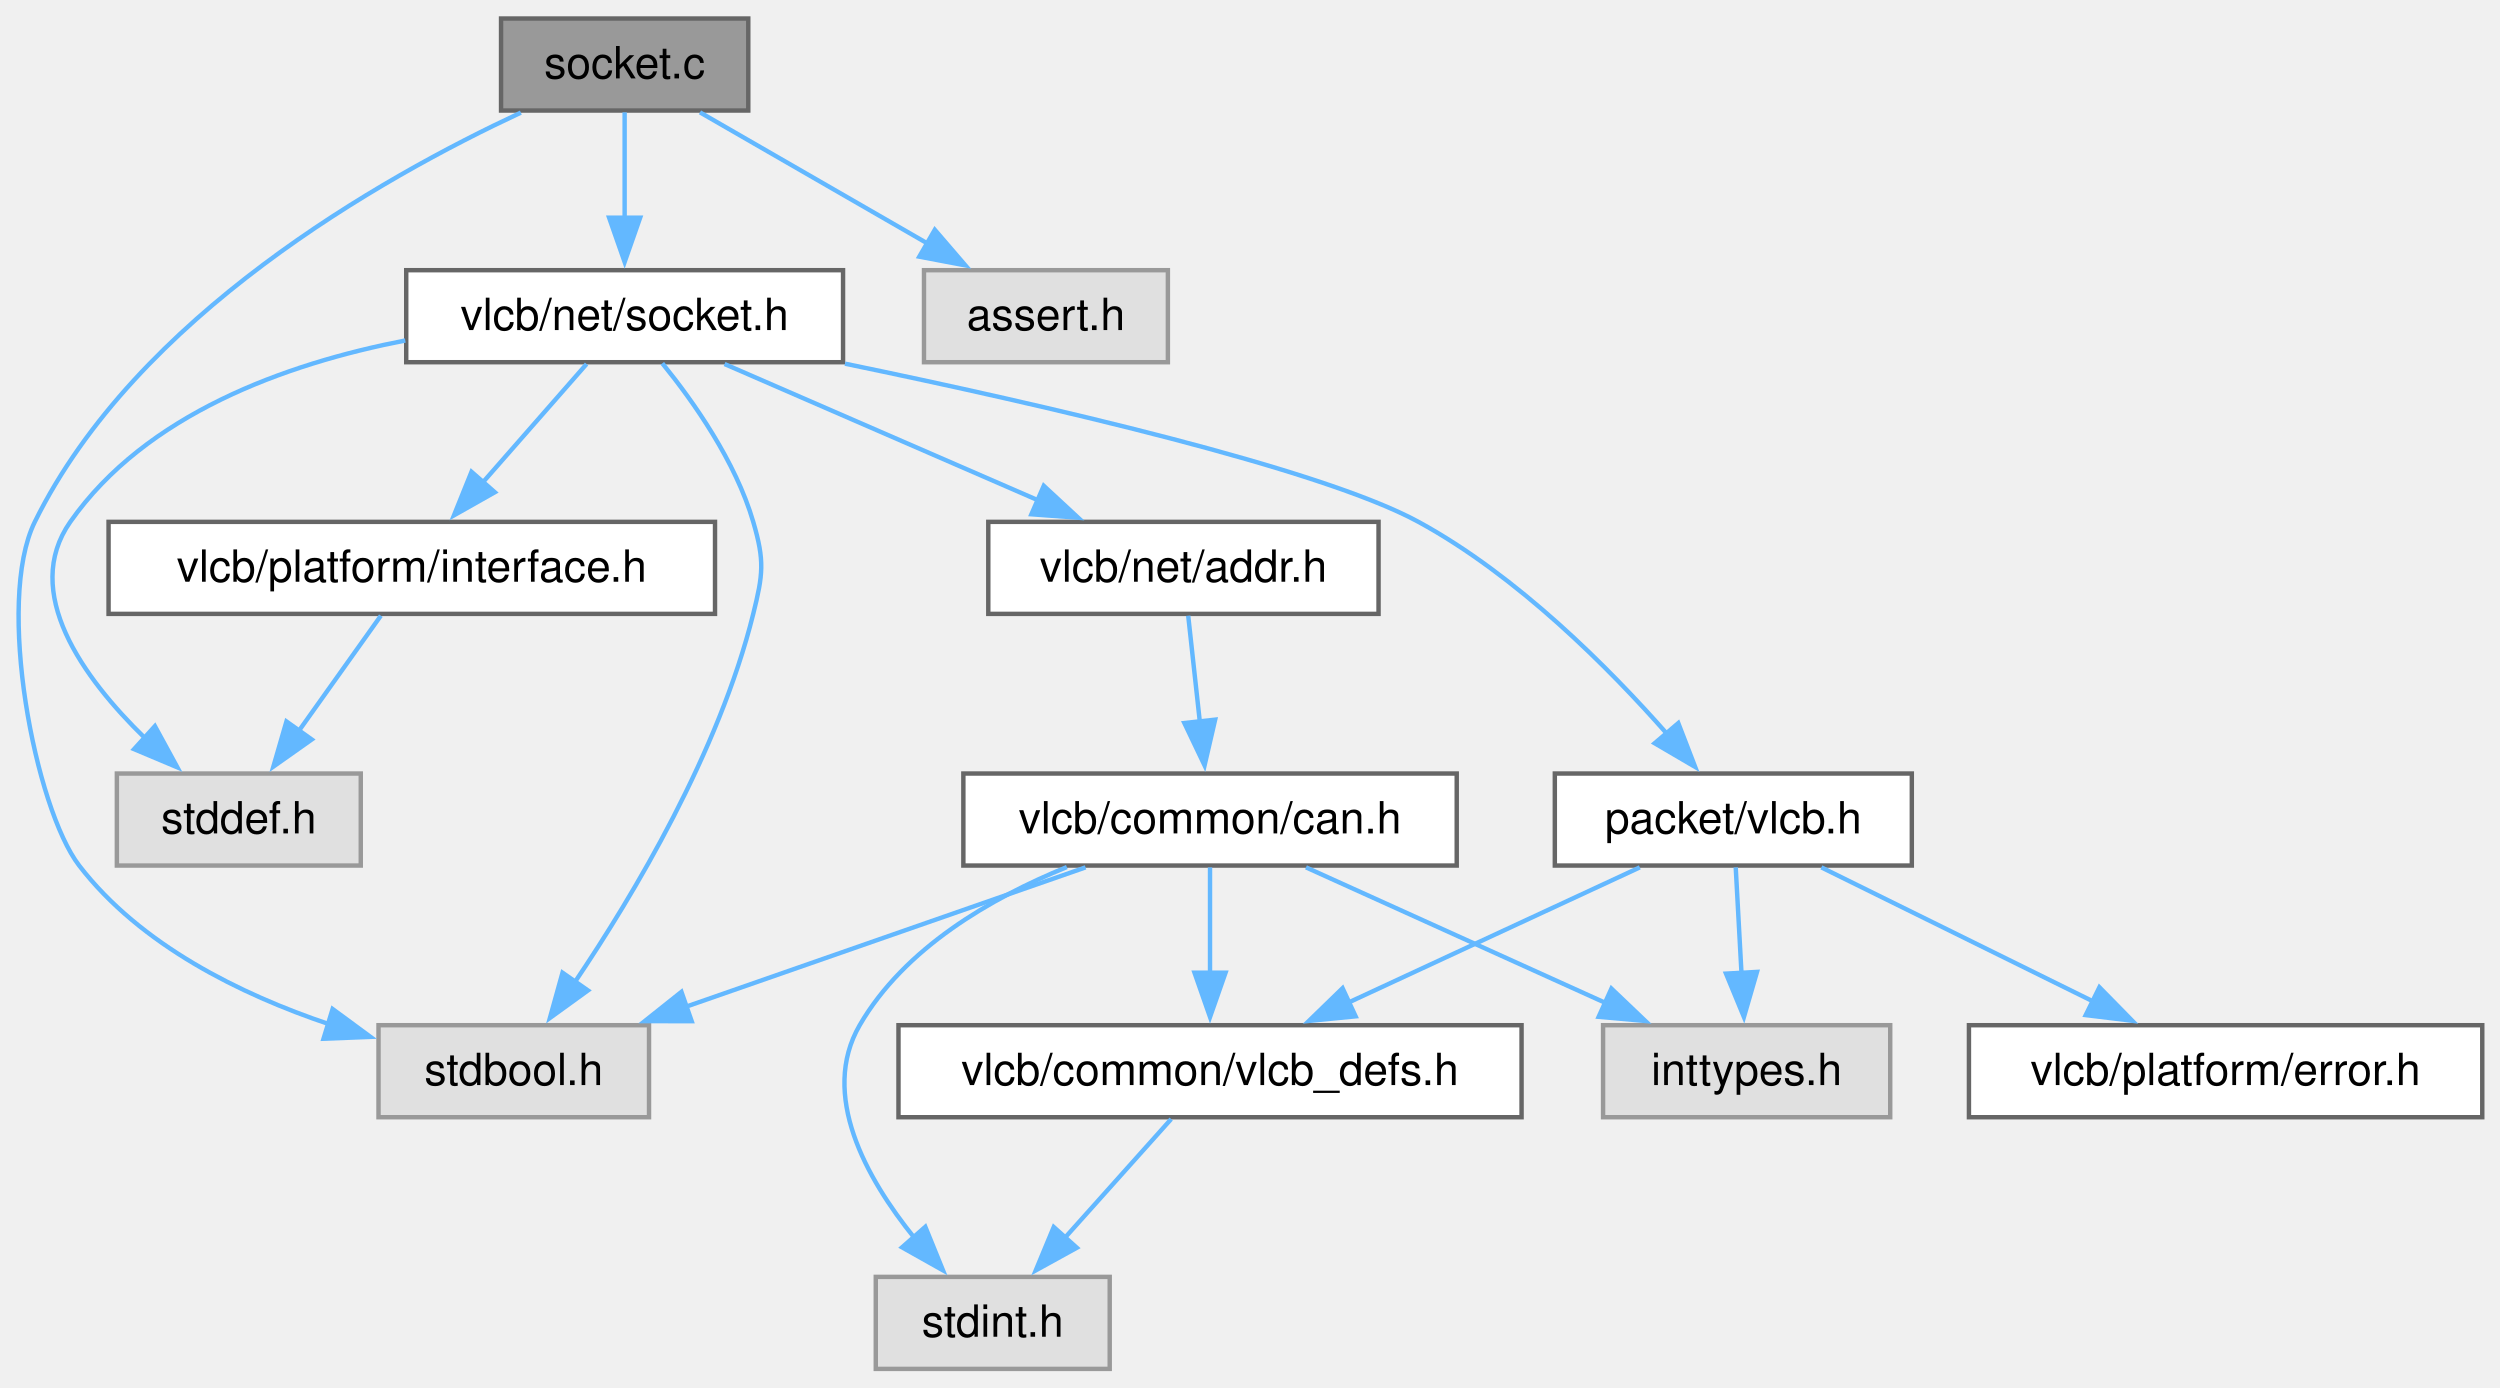
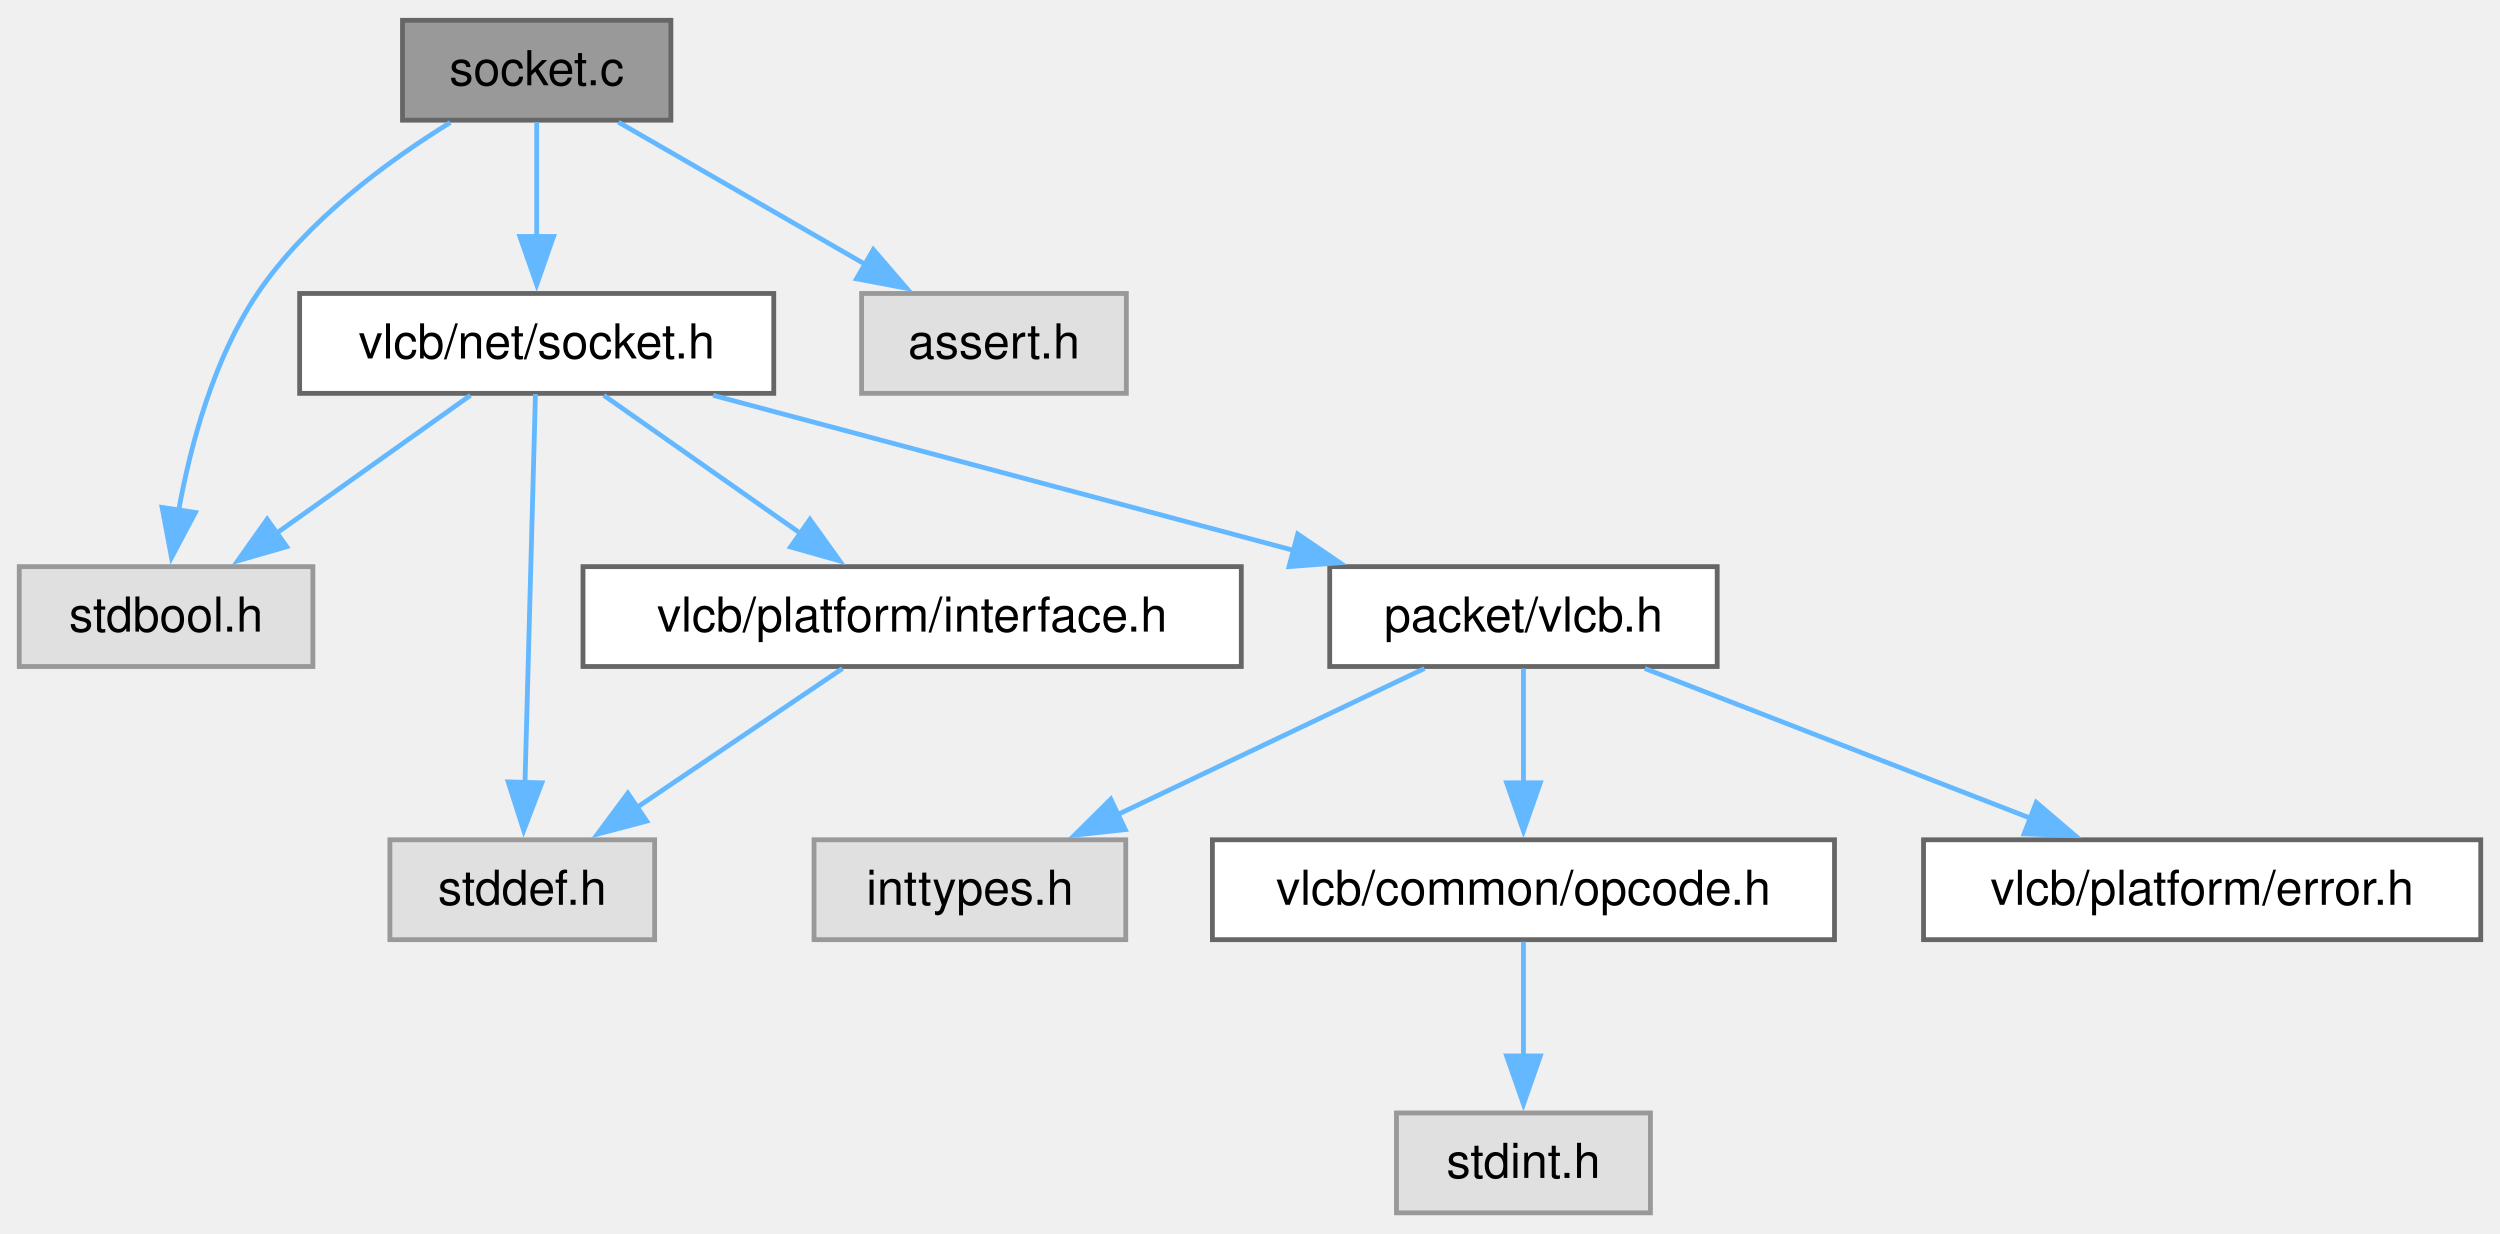
- <svg xmlns="http://www.w3.org/2000/svg" xmlns:xlink="http://www.w3.org/1999/xlink" width="564pt" height="313pt" viewBox="0.00 0.00 563.73 312.50">
-   <g id="graph0" class="graph" transform="scale(1 1) rotate(0) translate(4 308.5)">
+ <svg xmlns="http://www.w3.org/2000/svg" xmlns:xlink="http://www.w3.org/1999/xlink" width="519pt" height="256pt" viewBox="0.00 0.00 519.38 255.75">
+   <g id="graph0" class="graph" transform="scale(1 1) rotate(0) translate(4 251.75)">
    <g id="Node000001" class="node">
      <g id="a_Node000001">
        <a xlink:title=" ">
-           <polygon fill="#999999" stroke="#666666" points="164.73,-304.5 108.98,-304.5 108.98,-283.75 164.73,-283.75 164.73,-304.5" />
-           <text text-anchor="middle" x="136.85" y="-291" font-family="Helvetica,sans-Serif" font-size="10.00">socket.c</text>
+           <polygon fill="#999999" stroke="#666666" points="135.38,-247.75 79.62,-247.75 79.62,-227 135.38,-227 135.38,-247.75" />
+           <text text-anchor="middle" x="107.5" y="-234.25" font-family="Helvetica,sans-Serif" font-size="10.00">socket.c</text>
        </a>
      </g>
    </g>
    <g id="Node000002" class="node">
      <g id="a_Node000002">
        <a xlink:href="socket_8h.html" target="_top" xlink:title=" ">
-           <polygon fill="white" stroke="#666666" points="186.1,-247.75 87.6,-247.75 87.6,-227 186.1,-227 186.1,-247.75" />
-           <text text-anchor="middle" x="136.85" y="-234.25" font-family="Helvetica,sans-Serif" font-size="10.00">vlcb/net/socket.h</text>
+           <polygon fill="white" stroke="#666666" points="156.75,-191 58.25,-191 58.25,-170.25 156.75,-170.25 156.75,-191" />
+           <text text-anchor="middle" x="107.5" y="-177.5" font-family="Helvetica,sans-Serif" font-size="10.00">vlcb/net/socket.h</text>
        </a>
      </g>
    </g>
    <g id="edge1_Node000001_Node000002" class="edge">
      <g id="a_edge1_Node000001_Node000002">
        <a xlink:title=" ">
-           <path fill="none" stroke="#63b8ff" d="M136.85,-283.34C136.85,-276.72 136.85,-267.72 136.85,-259.52" />
-           <polygon fill="#63b8ff" stroke="#63b8ff" points="140.35,-259.59 136.85,-249.59 133.35,-259.59 140.35,-259.59" />
+           <path fill="none" stroke="#63b8ff" d="M107.5,-226.59C107.5,-219.97 107.5,-210.97 107.5,-202.77" />
+           <polygon fill="#63b8ff" stroke="#63b8ff" points="111,-202.84 107.5,-192.84 104,-202.84 111,-202.84" />
        </a>
      </g>
    </g>
    <g id="Node000003" class="node">
      <g id="a_Node000003">
        <a xlink:title=" ">
-           <polygon fill="#e0e0e0" stroke="#999999" points="142.35,-77.5 81.35,-77.5 81.35,-56.75 142.35,-56.75 142.35,-77.5" />
-           <text text-anchor="middle" x="111.85" y="-64" font-family="Helvetica,sans-Serif" font-size="10.00">stdbool.h</text>
+           <polygon fill="#e0e0e0" stroke="#999999" points="61,-134.25 0,-134.25 0,-113.5 61,-113.5 61,-134.25" />
+           <text text-anchor="middle" x="30.5" y="-120.75" font-family="Helvetica,sans-Serif" font-size="10.00">stdbool.h</text>
        </a>
      </g>
    </g>
-     <g id="edge18_Node000001_Node000003" class="edge">
-       <g id="a_edge18_Node000001_Node000003">
+     <g id="edge12_Node000001_Node000003" class="edge">
+       <g id="a_edge12_Node000001_Node000003">
        <a xlink:title=" ">
-           <path fill="none" stroke="#63b8ff" d="M113.45,-283.28C81.8,-268.52 26.7,-237.35 3.85,-191 -5.09,-172.87 3.96,-126.35 13.85,-113.5 27.65,-95.57 50.21,-84.46 70.21,-77.73" />
-           <polygon fill="#63b8ff" stroke="#63b8ff" points="71,-81.15 79.54,-74.87 68.95,-74.45 71,-81.15" />
+           <path fill="none" stroke="#63b8ff" d="M89.55,-226.52C76.62,-218.54 59.72,-206.16 49.5,-191 40.4,-177.5 35.6,-159.64 33.11,-145.88" />
+           <polygon fill="#63b8ff" stroke="#63b8ff" points="36.59,-145.5 31.63,-136.14 29.67,-146.55 36.59,-145.5" />
        </a>
      </g>
    </g>
-     <g id="Node000013" class="node">
-       <g id="a_Node000013">
+     <g id="Node000011" class="node">
+       <g id="a_Node000011">
        <a xlink:title=" ">
-           <polygon fill="#e0e0e0" stroke="#999999" points="259.35,-247.75 204.35,-247.75 204.35,-227 259.35,-227 259.35,-247.75" />
-           <text text-anchor="middle" x="231.85" y="-234.25" font-family="Helvetica,sans-Serif" font-size="10.00">assert.h</text>
+           <polygon fill="#e0e0e0" stroke="#999999" points="230,-191 175,-191 175,-170.25 230,-170.25 230,-191" />
+           <text text-anchor="middle" x="202.5" y="-177.5" font-family="Helvetica,sans-Serif" font-size="10.00">assert.h</text>
        </a>
      </g>
    </g>
-     <g id="edge17_Node000001_Node000013" class="edge">
-       <g id="a_edge17_Node000001_Node000013">
+     <g id="edge11_Node000001_Node000011" class="edge">
+       <g id="a_edge11_Node000001_Node000011">
        <a xlink:title=" ">
-           <path fill="none" stroke="#63b8ff" d="M153.84,-283.34C168.16,-275.08 188.89,-263.13 205.39,-253.63" />
-           <polygon fill="#63b8ff" stroke="#63b8ff" points="206.79,-256.86 213.7,-248.83 203.29,-250.8 206.79,-256.86" />
+           <path fill="none" stroke="#63b8ff" d="M124.48,-226.59C138.8,-218.33 159.54,-206.38 176.04,-196.88" />
+           <polygon fill="#63b8ff" stroke="#63b8ff" points="177.44,-200.11 184.35,-192.08 173.94,-194.05 177.44,-200.11" />
        </a>
      </g>
    </g>
    <g id="edge2_Node000002_Node000003" class="edge">
      <g id="a_edge2_Node000002_Node000003">
        <a xlink:title=" ">
-           <path fill="none" stroke="#63b8ff" d="M145.35,-226.75C152.39,-218.08 161.87,-204.64 165.85,-191 168.44,-182.15 168.07,-179.2 165.85,-170.25 158.12,-139.06 138.91,-106.92 125.63,-87.22" />
-           <polygon fill="#63b8ff" stroke="#63b8ff" points="128.58,-85.34 120,-79.13 122.84,-89.34 128.58,-85.34" />
+           <path fill="none" stroke="#63b8ff" d="M93.73,-169.84C82.57,-161.9 66.58,-150.53 53.48,-141.21" />
+           <polygon fill="#63b8ff" stroke="#63b8ff" points="55.56,-138.4 45.38,-135.46 51.5,-144.1 55.56,-138.4" />
        </a>
      </g>
    </g>
    <g id="Node000004" class="node">
      <g id="a_Node000004">
        <a xlink:title=" ">
-           <polygon fill="#e0e0e0" stroke="#999999" points="77.35,-134.25 22.35,-134.25 22.35,-113.5 77.35,-113.5 77.35,-134.25" />
-           <text text-anchor="middle" x="49.85" y="-120.75" font-family="Helvetica,sans-Serif" font-size="10.00">stddef.h</text>
+           <polygon fill="#e0e0e0" stroke="#999999" points="132,-77.5 77,-77.5 77,-56.75 132,-56.75 132,-77.5" />
+           <text text-anchor="middle" x="104.5" y="-64" font-family="Helvetica,sans-Serif" font-size="10.00">stddef.h</text>
        </a>
      </g>
    </g>
    <g id="edge3_Node000002_Node000004" class="edge">
      <g id="a_edge3_Node000002_Node000004">
        <a xlink:title=" ">
-           <path fill="none" stroke="#63b8ff" d="M87.39,-231.9C60.31,-226.63 28.88,-215.29 11.85,-191 0.78,-175.2 14.63,-155.95 28.62,-142.31" />
-           <polygon fill="#63b8ff" stroke="#63b8ff" points="30.93,-144.94 36,-135.64 26.23,-139.75 30.93,-144.94" />
+           <path fill="none" stroke="#63b8ff" d="M107.24,-170.12C106.77,-152.35 105.73,-113.72 105.07,-89.43" />
+           <polygon fill="#63b8ff" stroke="#63b8ff" points="108.57,-89.34 104.8,-79.44 101.57,-89.53 108.57,-89.34" />
        </a>
      </g>
    </g>
    <g id="Node000005" class="node">
      <g id="a_Node000005">
        <a xlink:href="vlcb_8h.html" target="_top" xlink:title=" ">
-           <polygon fill="white" stroke="#666666" points="427.1,-134.25 346.6,-134.25 346.6,-113.5 427.1,-113.5 427.1,-134.25" />
-           <text text-anchor="middle" x="386.85" y="-120.75" font-family="Helvetica,sans-Serif" font-size="10.00">packet/vlcb.h</text>
+           <polygon fill="white" stroke="#666666" points="352.75,-134.25 272.25,-134.25 272.25,-113.5 352.75,-113.5 352.75,-134.25" />
+           <text text-anchor="middle" x="312.5" y="-120.75" font-family="Helvetica,sans-Serif" font-size="10.00">packet/vlcb.h</text>
        </a>
      </g>
    </g>
    <g id="edge4_Node000002_Node000005" class="edge">
      <g id="a_edge4_Node000002_Node000005">
        <a xlink:title=" ">
-           <path fill="none" stroke="#63b8ff" d="M186.54,-226.67C231.44,-217.38 293.76,-203.04 315.85,-191 338.14,-178.85 358.8,-158.09 372.02,-143.06" />
-           <polygon fill="#63b8ff" stroke="#63b8ff" points="374.44,-145.62 378.25,-135.73 369.11,-141.08 374.44,-145.62" />
+           <path fill="none" stroke="#63b8ff" d="M144.15,-169.84C177.86,-160.83 228.05,-147.43 264.86,-137.6" />
+           <polygon fill="#63b8ff" stroke="#63b8ff" points="265.6,-141.02 274.36,-135.06 263.8,-134.26 265.6,-141.02" />
        </a>
      </g>
    </g>
    <g id="Node000010" class="node">
      <g id="a_Node000010">
-         <a xlink:href="addr_8h.html" target="_top" xlink:title=" ">
-           <polygon fill="white" stroke="#666666" points="306.85,-191 218.85,-191 218.85,-170.25 306.85,-170.25 306.85,-191" />
-           <text text-anchor="middle" x="262.85" y="-177.5" font-family="Helvetica,sans-Serif" font-size="10.00">vlcb/net/addr.h</text>
+         <a xlink:href="interface_8h.html" target="_top" xlink:title=" ">
+           <polygon fill="white" stroke="#666666" points="253.88,-134.25 117.12,-134.25 117.12,-113.5 253.88,-113.5 253.88,-134.25" />
+           <text text-anchor="middle" x="185.5" y="-120.75" font-family="Helvetica,sans-Serif" font-size="10.00">vlcb/platform/interface.h</text>
        </a>
      </g>
    </g>
    <g id="edge9_Node000002_Node000010" class="edge">
      <g id="a_edge9_Node000002_Node000010">
        <a xlink:title=" ">
-           <path fill="none" stroke="#63b8ff" d="M159.38,-226.59C179.09,-218.02 207.96,-205.48 230.2,-195.81" />
-           <polygon fill="#63b8ff" stroke="#63b8ff" points="231.36,-199.13 239.13,-191.93 228.57,-192.71 231.36,-199.13" />
-         </a>
-       </g>
-     </g>
-     <g id="Node000012" class="node">
-       <g id="a_Node000012">
-         <a xlink:href="interface_8h.html" target="_top" xlink:title=" ">
-           <polygon fill="white" stroke="#666666" points="157.23,-191 20.48,-191 20.48,-170.25 157.23,-170.25 157.23,-191" />
-           <text text-anchor="middle" x="88.85" y="-177.5" font-family="Helvetica,sans-Serif" font-size="10.00">vlcb/platform/interface.h</text>
-         </a>
-       </g>
-     </g>
-     <g id="edge15_Node000002_Node000012" class="edge">
-       <g id="a_edge15_Node000002_Node000012">
-         <a xlink:title=" ">
-           <path fill="none" stroke="#63b8ff" d="M128.27,-226.59C121.79,-219.19 112.7,-208.82 104.88,-199.91" />
-           <polygon fill="#63b8ff" stroke="#63b8ff" points="107.58,-197.68 98.36,-192.47 102.32,-202.29 107.58,-197.68" />
+           <path fill="none" stroke="#63b8ff" d="M121.44,-169.84C132.87,-161.82 149.27,-150.31 162.61,-140.94" />
+           <polygon fill="#63b8ff" stroke="#63b8ff" points="164.26,-144.06 170.44,-135.45 160.24,-138.33 164.26,-144.06" />
        </a>
      </g>
    </g>
    <g id="Node000006" class="node">
      <g id="a_Node000006">
        <a xlink:title=" ">
-           <polygon fill="#e0e0e0" stroke="#999999" points="422.23,-77.5 357.48,-77.5 357.48,-56.75 422.23,-56.75 422.23,-77.5" />
-           <text text-anchor="middle" x="389.85" y="-64" font-family="Helvetica,sans-Serif" font-size="10.00">inttypes.h</text>
+           <polygon fill="#e0e0e0" stroke="#999999" points="229.88,-77.5 165.12,-77.5 165.12,-56.75 229.88,-56.75 229.88,-77.5" />
+           <text text-anchor="middle" x="197.5" y="-64" font-family="Helvetica,sans-Serif" font-size="10.00">inttypes.h</text>
        </a>
      </g>
    </g>
    <g id="edge5_Node000005_Node000006" class="edge">
      <g id="a_edge5_Node000005_Node000006">
        <a xlink:title=" ">
-           <path fill="none" stroke="#63b8ff" d="M387.39,-113.09C387.75,-106.47 388.24,-97.47 388.69,-89.27" />
-           <polygon fill="#63b8ff" stroke="#63b8ff" points="392.19,-89.52 389.24,-79.34 385.2,-89.13 392.19,-89.52" />
+           <path fill="none" stroke="#63b8ff" d="M291.94,-113.09C274.2,-104.64 248.32,-92.32 228.13,-82.71" />
+           <polygon fill="#63b8ff" stroke="#63b8ff" points="229.78,-79.62 219.25,-78.48 226.77,-85.94 229.78,-79.62" />
        </a>
      </g>
    </g>
    <g id="Node000007" class="node">
      <g id="a_Node000007">
-         <a xlink:href="vlcb__defs_8h.html" target="_top" xlink:title=" ">
-           <polygon fill="white" stroke="#666666" points="339.1,-77.5 198.6,-77.5 198.6,-56.75 339.1,-56.75 339.1,-77.5" />
-           <text text-anchor="middle" x="268.85" y="-64" font-family="Helvetica,sans-Serif" font-size="10.00">vlcb/common/vlcb_defs.h</text>
+         <a xlink:href="opcode_8h.html" target="_top" xlink:title=" ">
+           <polygon fill="white" stroke="#666666" points="377.12,-77.5 247.88,-77.5 247.88,-56.75 377.12,-56.75 377.12,-77.5" />
+           <text text-anchor="middle" x="312.5" y="-64" font-family="Helvetica,sans-Serif" font-size="10.00">vlcb/common/opcode.h</text>
        </a>
      </g>
    </g>
    <g id="edge6_Node000005_Node000007" class="edge">
      <g id="a_edge6_Node000005_Node000007">
        <a xlink:title=" ">
-           <path fill="none" stroke="#63b8ff" d="M365.76,-113.09C347.47,-104.6 320.75,-92.2 300,-82.58" />
-           <polygon fill="#63b8ff" stroke="#63b8ff" points="301.68,-79.5 291.14,-78.47 298.74,-85.85 301.68,-79.5" />
+           <path fill="none" stroke="#63b8ff" d="M312.5,-113.09C312.5,-106.47 312.5,-97.47 312.5,-89.27" />
+           <polygon fill="#63b8ff" stroke="#63b8ff" points="316,-89.34 312.5,-79.34 309,-89.34 316,-89.34" />
        </a>
      </g>
    </g>
    <g id="Node000009" class="node">
      <g id="a_Node000009">
        <a xlink:href="error_8h.html" target="_top" xlink:title=" ">
-           <polygon fill="white" stroke="#666666" points="555.73,-77.5 439.98,-77.5 439.98,-56.75 555.73,-56.75 555.73,-77.5" />
-           <text text-anchor="middle" x="497.85" y="-64" font-family="Helvetica,sans-Serif" font-size="10.00">vlcb/platform/error.h</text>
+           <polygon fill="white" stroke="#666666" points="511.38,-77.5 395.62,-77.5 395.62,-56.75 511.38,-56.75 511.38,-77.5" />
+           <text text-anchor="middle" x="453.5" y="-64" font-family="Helvetica,sans-Serif" font-size="10.00">vlcb/platform/error.h</text>
        </a>
      </g>
    </g>
    <g id="edge8_Node000005_Node000009" class="edge">
      <g id="a_edge8_Node000005_Node000009">
        <a xlink:title=" ">
-           <path fill="none" stroke="#63b8ff" d="M406.7,-113.09C423.74,-104.68 448.57,-92.43 468.02,-82.84" />
-           <polygon fill="#63b8ff" stroke="#63b8ff" points="469.4,-86.06 476.82,-78.5 466.31,-79.78 469.4,-86.06" />
+           <path fill="none" stroke="#63b8ff" d="M337.71,-113.09C360.06,-104.41 392.96,-91.63 417.98,-81.92" />
+           <polygon fill="#63b8ff" stroke="#63b8ff" points="419.04,-85.26 427.1,-78.38 416.51,-78.73 419.04,-85.26" />
        </a>
      </g>
    </g>
    <g id="Node000008" class="node">
      <g id="a_Node000008">
        <a xlink:title=" ">
-           <polygon fill="#e0e0e0" stroke="#999999" points="246.23,-20.75 193.48,-20.75 193.48,0 246.23,0 246.23,-20.75" />
-           <text text-anchor="middle" x="219.85" y="-7.25" font-family="Helvetica,sans-Serif" font-size="10.00">stdint.h</text>
+           <polygon fill="#e0e0e0" stroke="#999999" points="338.88,-20.75 286.12,-20.75 286.12,0 338.88,0 338.88,-20.75" />
+           <text text-anchor="middle" x="312.5" y="-7.25" font-family="Helvetica,sans-Serif" font-size="10.00">stdint.h</text>
        </a>
      </g>
    </g>
    <g id="edge7_Node000007_Node000008" class="edge">
      <g id="a_edge7_Node000007_Node000008">
        <a xlink:title=" ">
-           <path fill="none" stroke="#63b8ff" d="M260.09,-56.34C253.4,-48.86 244,-38.36 235.96,-29.38" />
-           <polygon fill="#63b8ff" stroke="#63b8ff" points="238.82,-27.32 229.55,-22.21 233.61,-31.99 238.82,-27.32" />
+           <path fill="none" stroke="#63b8ff" d="M312.5,-56.34C312.5,-49.72 312.5,-40.72 312.5,-32.52" />
+           <polygon fill="#63b8ff" stroke="#63b8ff" points="316,-32.59 312.5,-22.59 309,-32.59 316,-32.59" />
        </a>
      </g>
    </g>
-     <g id="Node000011" class="node">
-       <g id="a_Node000011">
-         <a xlink:href="common_2inc_2vlcb_2common_2can_8h.html" target="_top" xlink:title=" ">
-           <polygon fill="white" stroke="#666666" points="324.48,-134.25 213.23,-134.25 213.23,-113.5 324.48,-113.5 324.48,-134.25" />
-           <text text-anchor="middle" x="268.85" y="-120.75" font-family="Helvetica,sans-Serif" font-size="10.00">vlcb/common/can.h</text>
-         </a>
-       </g>
-     </g>
-     <g id="edge10_Node000010_Node000011" class="edge">
-       <g id="a_edge10_Node000010_Node000011">
+     <g id="edge10_Node000010_Node000004" class="edge">
+       <g id="a_edge10_Node000010_Node000004">
        <a xlink:title=" ">
-           <path fill="none" stroke="#63b8ff" d="M263.93,-169.84C264.65,-163.22 265.64,-154.22 266.54,-146.02" />
-           <polygon fill="#63b8ff" stroke="#63b8ff" points="270.01,-146.4 267.62,-136.08 263.06,-145.64 270.01,-146.4" />
-         </a>
-       </g>
-     </g>
-     <g id="edge12_Node000011_Node000003" class="edge">
-       <g id="a_edge12_Node000011_Node000003">
-         <a xlink:title=" ">
-           <path fill="none" stroke="#63b8ff" d="M240.78,-113.09C215.63,-104.32 178.51,-91.37 150.54,-81.62" />
-           <polygon fill="#63b8ff" stroke="#63b8ff" points="151.97,-78.41 141.37,-78.42 149.66,-85.02 151.97,-78.41" />
-         </a>
-       </g>
-     </g>
-     <g id="edge11_Node000011_Node000006" class="edge">
-       <g id="a_edge11_Node000011_Node000006">
-         <a xlink:title=" ">
-           <path fill="none" stroke="#63b8ff" d="M290.49,-113.09C309.33,-104.56 336.89,-92.09 358.21,-82.44" />
-           <polygon fill="#63b8ff" stroke="#63b8ff" points="359.36,-85.76 367.03,-78.45 356.48,-79.39 359.36,-85.76" />
-         </a>
-       </g>
-     </g>
-     <g id="edge14_Node000011_Node000007" class="edge">
-       <g id="a_edge14_Node000011_Node000007">
-         <a xlink:title=" ">
-           <path fill="none" stroke="#63b8ff" d="M268.85,-113.09C268.85,-106.47 268.85,-97.47 268.85,-89.27" />
-           <polygon fill="#63b8ff" stroke="#63b8ff" points="272.35,-89.34 268.85,-79.34 265.35,-89.34 272.35,-89.34" />
-         </a>
-       </g>
-     </g>
-     <g id="edge13_Node000011_Node000008" class="edge">
-       <g id="a_edge13_Node000011_Node000008">
-         <a xlink:title=" ">
-           <path fill="none" stroke="#63b8ff" d="M236.56,-113.16C219.44,-106.19 199.92,-94.88 189.85,-77.5 180.82,-61.9 191.24,-43.09 202.2,-29.53" />
-           <polygon fill="#63b8ff" stroke="#63b8ff" points="204.65,-32.04 208.64,-22.22 199.4,-27.41 204.65,-32.04" />
-         </a>
-       </g>
-     </g>
-     <g id="edge16_Node000012_Node000004" class="edge">
-       <g id="a_edge16_Node000012_Node000004">
-         <a xlink:title=" ">
-           <path fill="none" stroke="#63b8ff" d="M81.88,-169.84C76.72,-162.6 69.54,-152.51 63.28,-143.72" />
-           <polygon fill="#63b8ff" stroke="#63b8ff" points="66.3,-141.93 57.64,-135.81 60.59,-145.99 66.3,-141.93" />
+           <path fill="none" stroke="#63b8ff" d="M171.02,-113.09C159.15,-105.07 142.13,-93.56 128.27,-84.19" />
+           <polygon fill="#63b8ff" stroke="#63b8ff" points="130.35,-81.38 120.11,-78.68 126.43,-87.18 130.35,-81.38" />
        </a>
      </g>
    </g>
  </g>
</svg>
